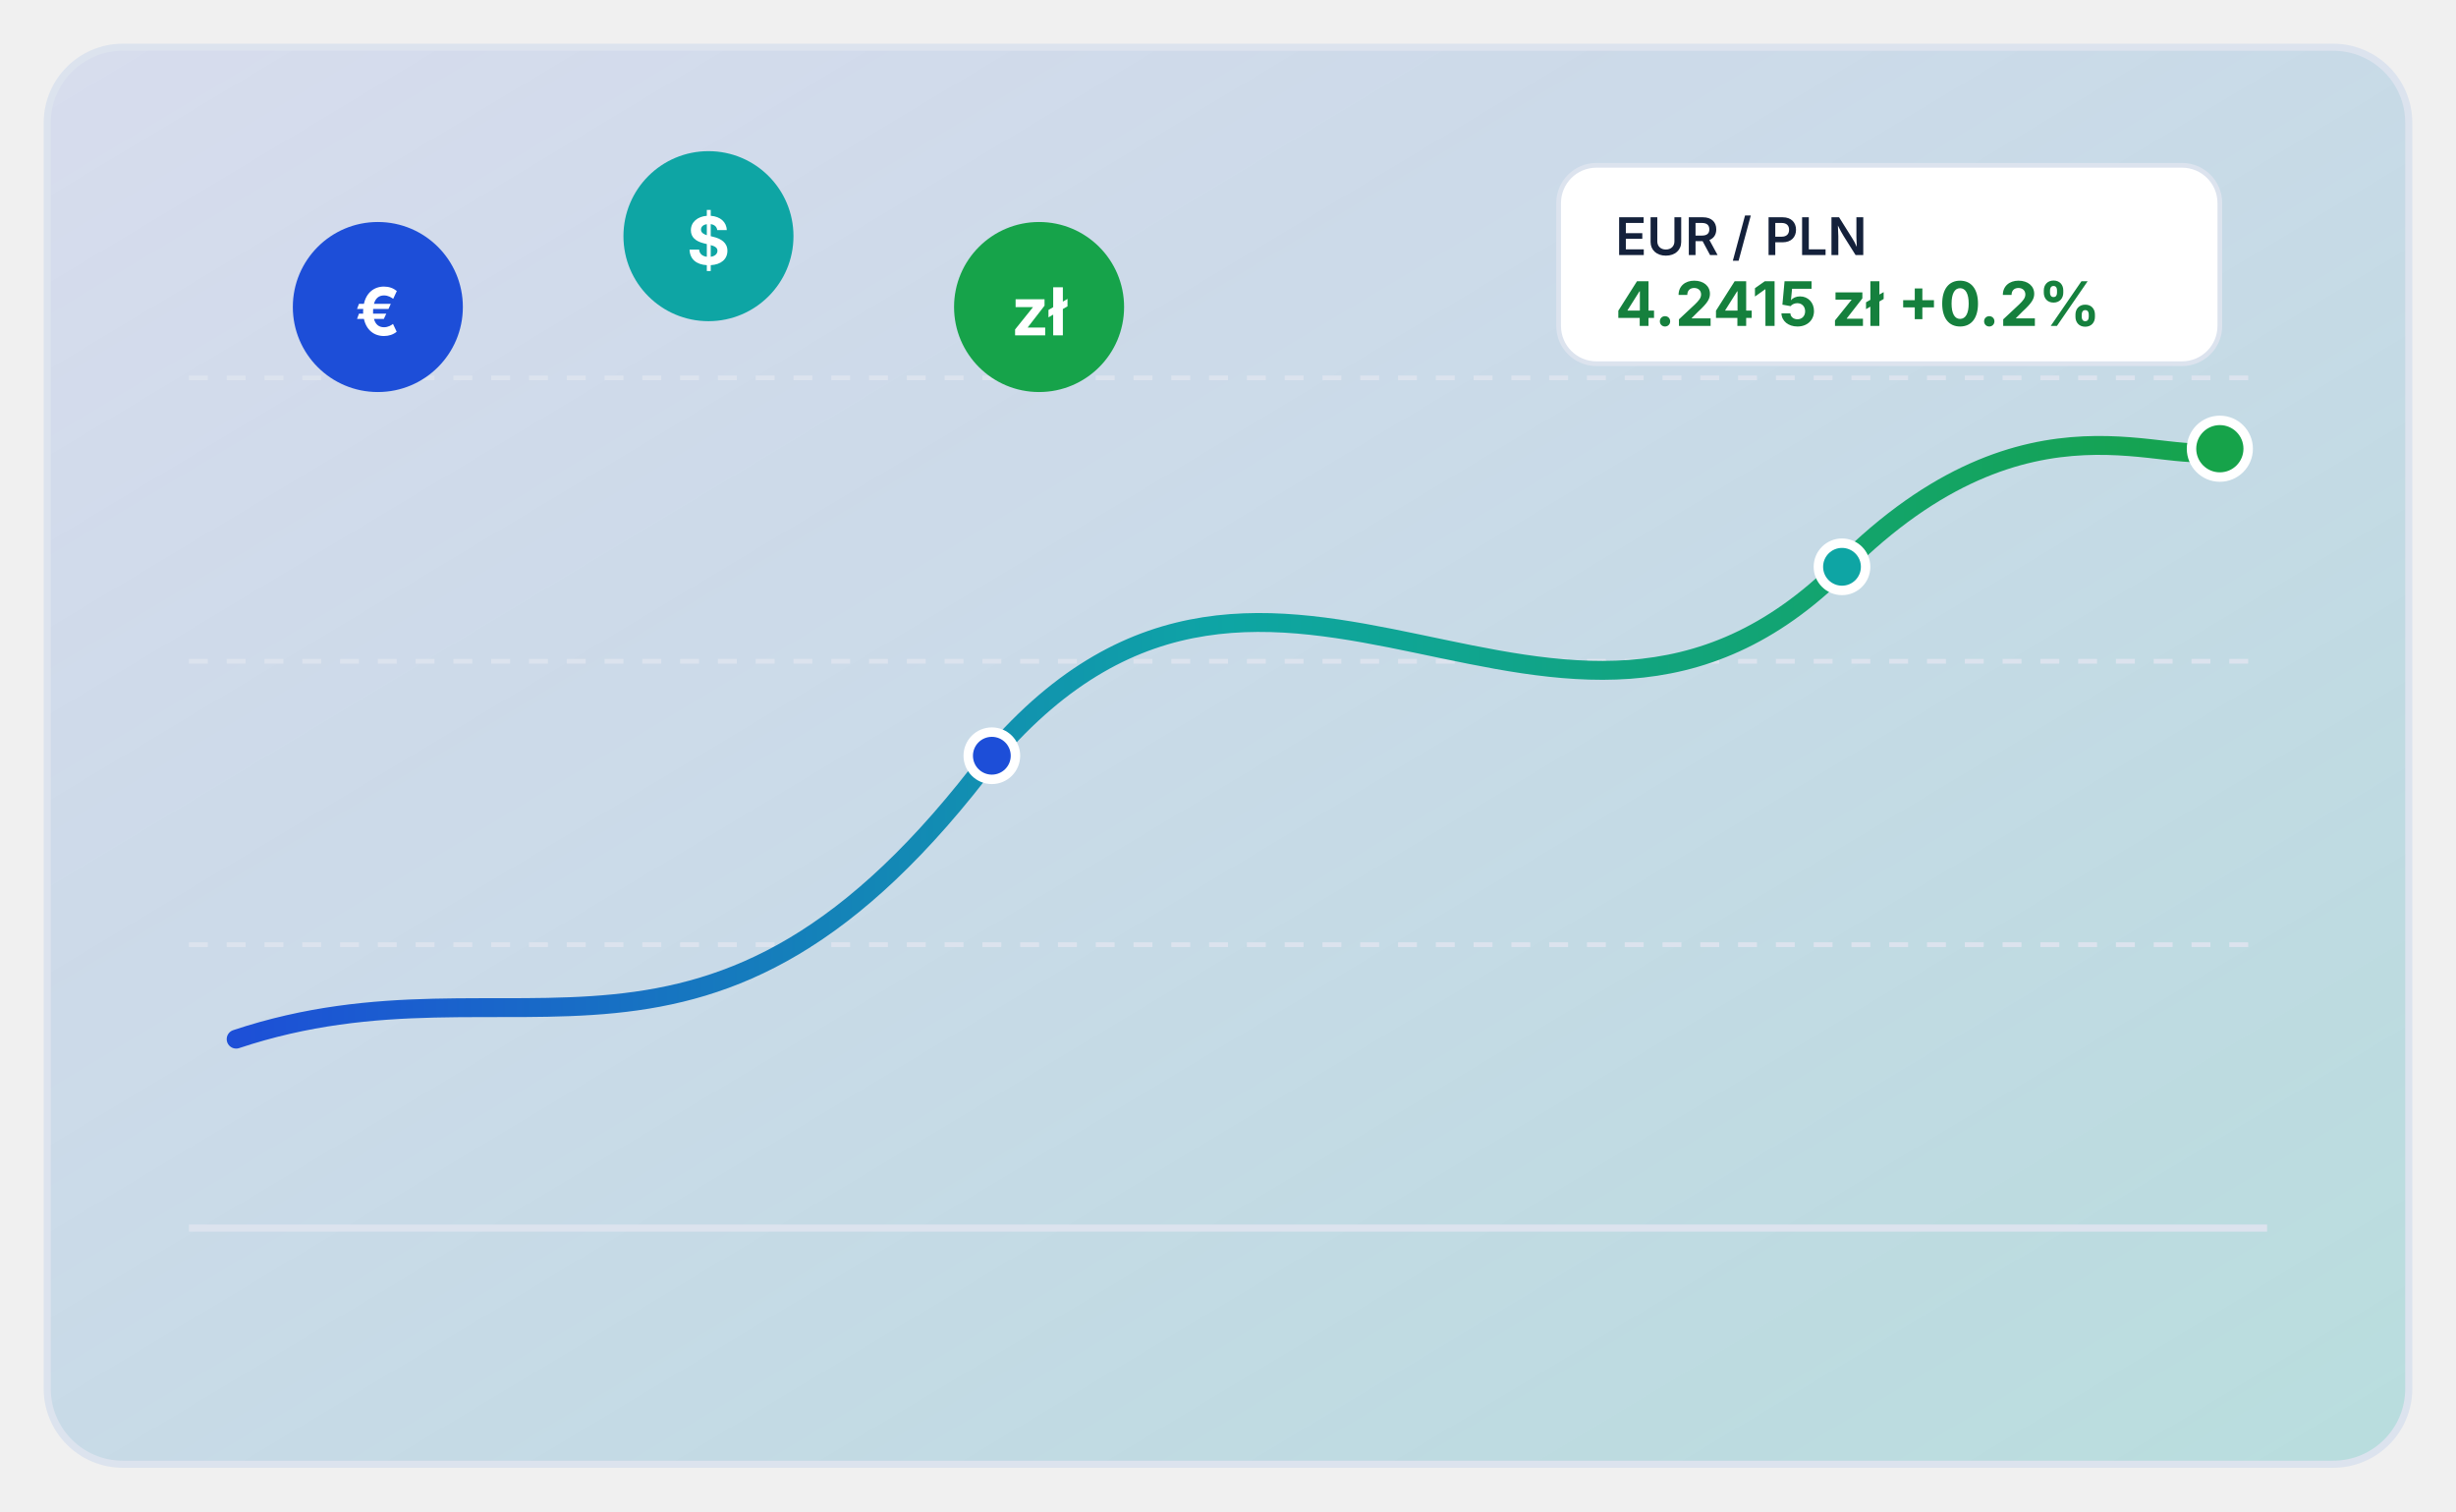
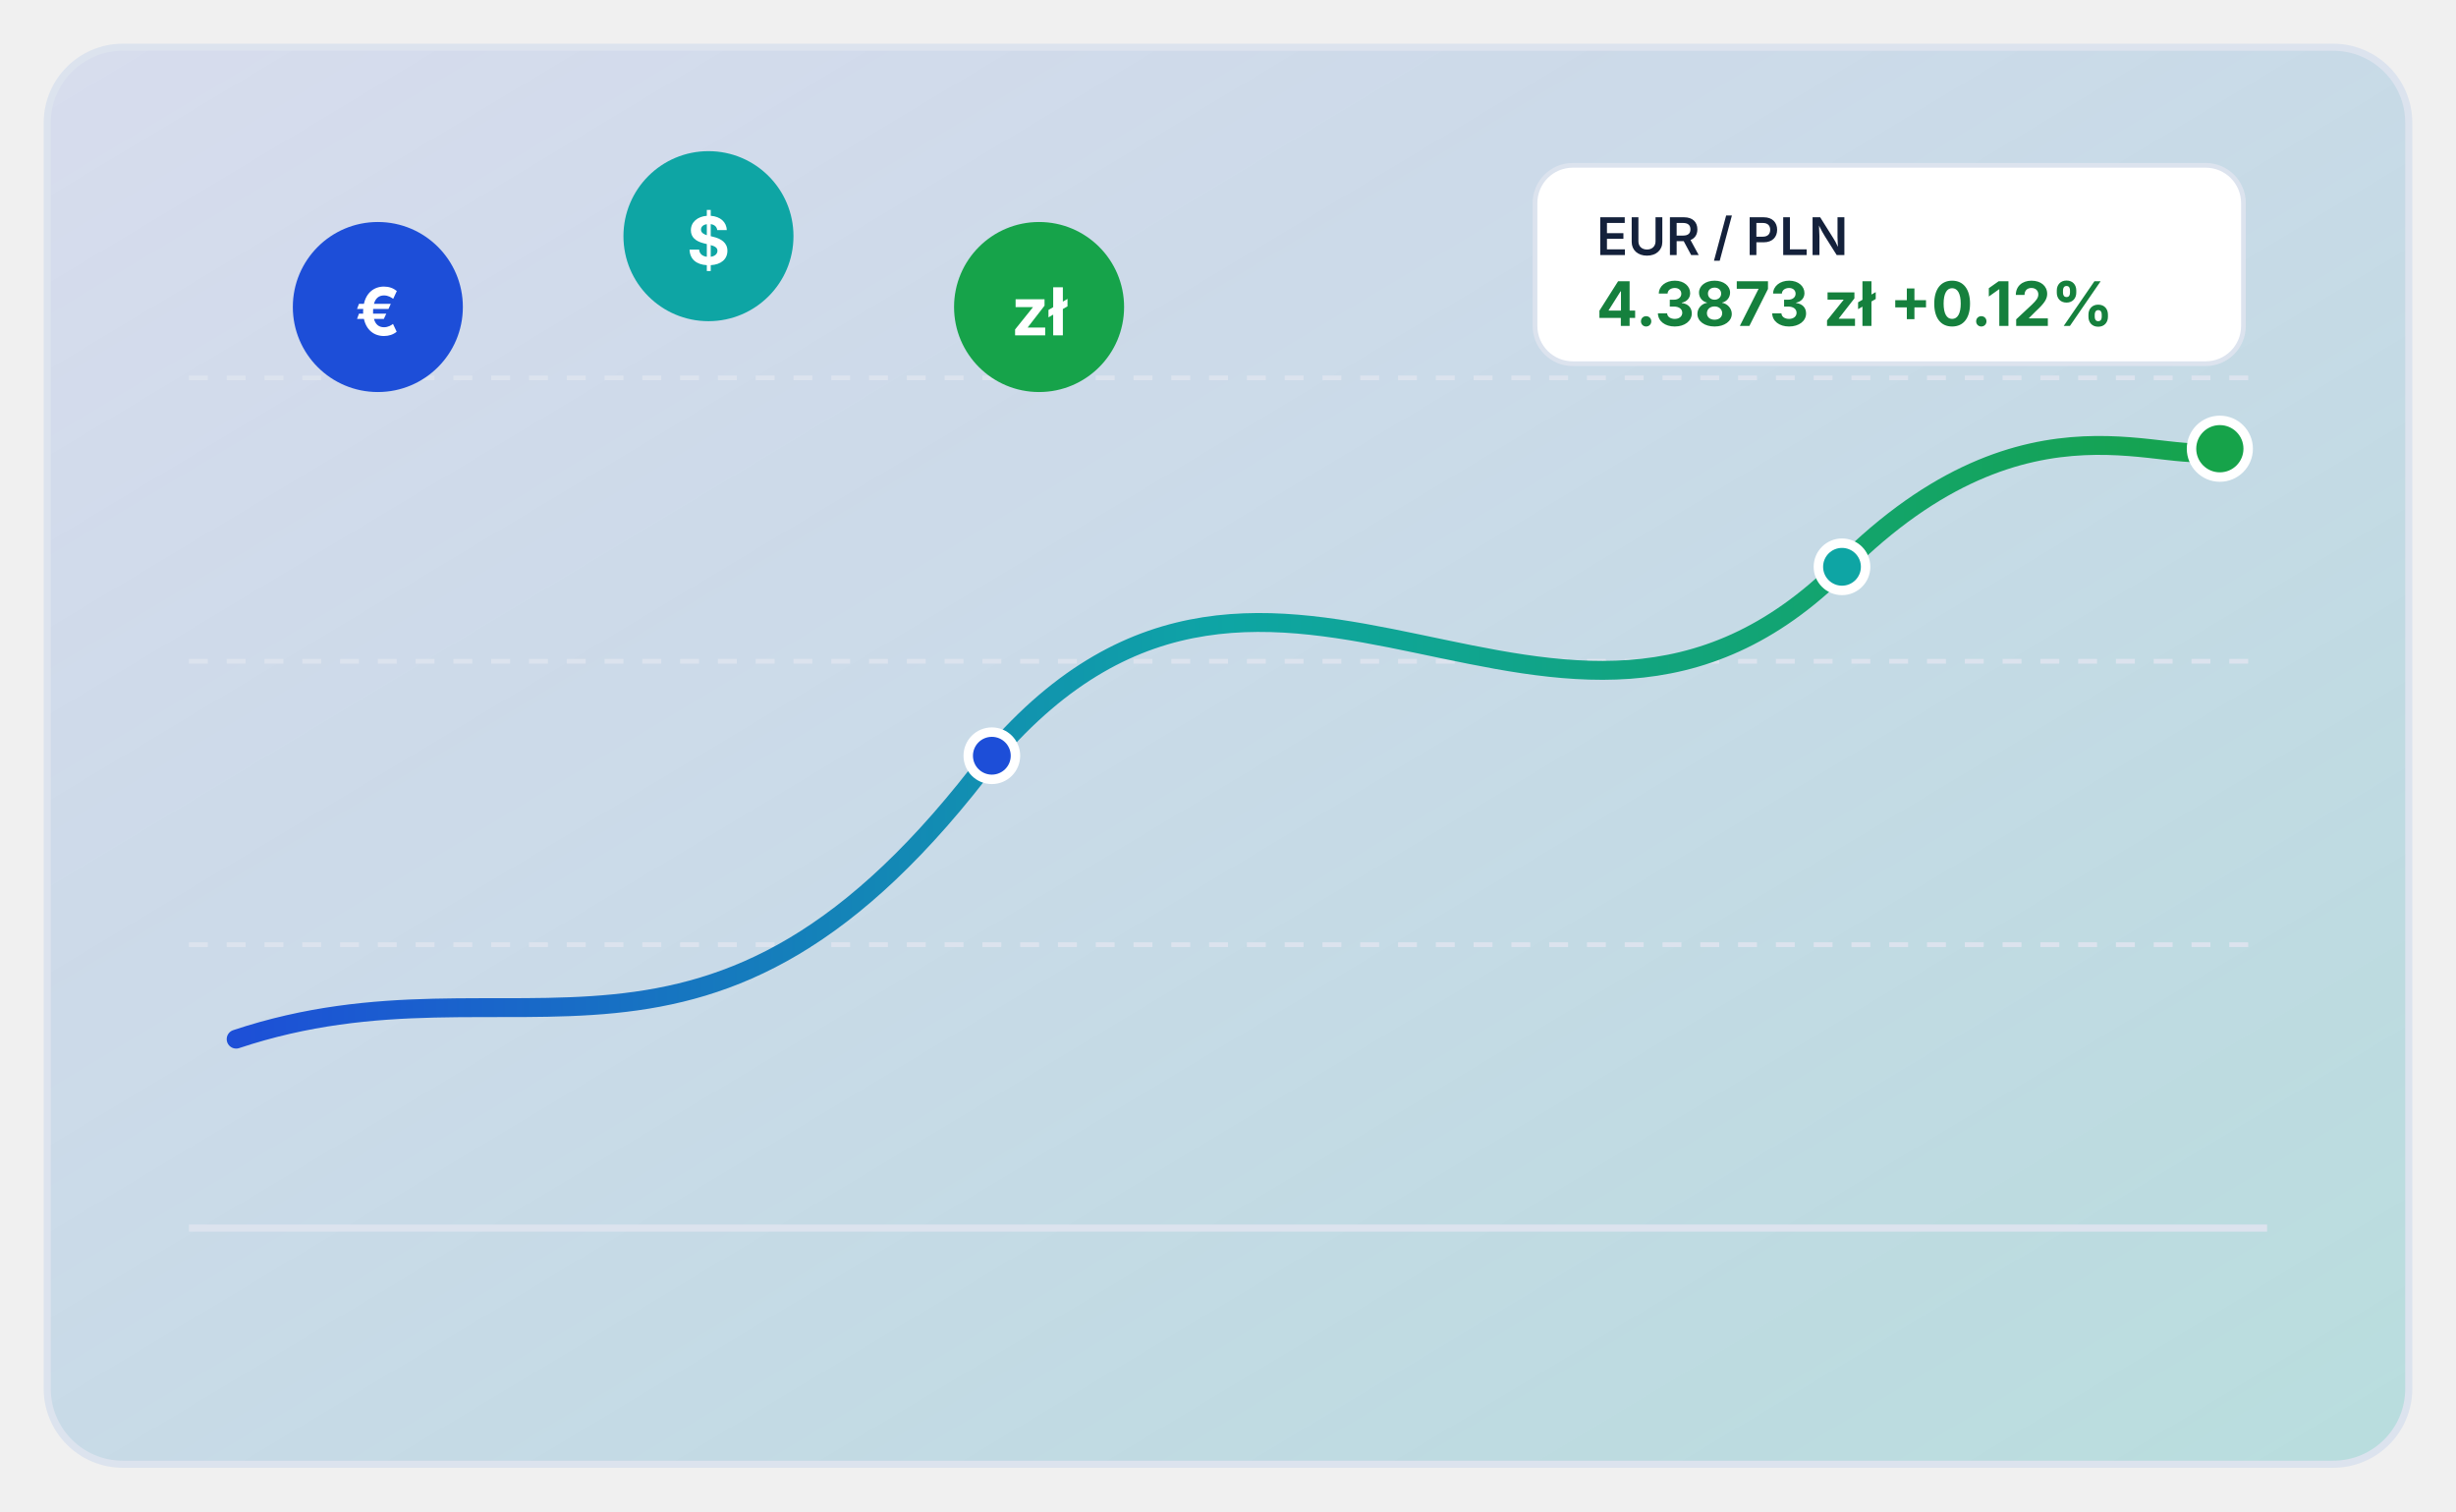
<svg xmlns="http://www.w3.org/2000/svg" viewBox="0 0 520 320" width="520" height="320" fill="none">
  <defs>
    <linearGradient id="g1" x1="0%" y1="0%" x2="100%" y2="100%">
      <stop offset="0%" stop-color="#1d4ed8" stop-opacity="0.12" />
      <stop offset="100%" stop-color="#0ea5a4" stop-opacity="0.25" />
    </linearGradient>
    <linearGradient id="lineGrad" x1="0%" y1="0%" x2="100%" y2="0%">
      <stop offset="0%" stop-color="#1d4ed8" />
      <stop offset="50%" stop-color="#0ea5a4" />
      <stop offset="100%" stop-color="#16a34a" />
    </linearGradient>
  </defs>
  <rect x="10" y="10" width="500" height="300" rx="16" fill="url(#g1)" stroke="#dce3ee" stroke-width="1.5" />
  <line x1="40" y1="80" x2="480" y2="80" stroke="#dce3ee" stroke-dasharray="4 4" stroke-width="1" />
  <line x1="40" y1="140" x2="480" y2="140" stroke="#dce3ee" stroke-dasharray="4 4" stroke-width="1" />
  <line x1="40" y1="200" x2="480" y2="200" stroke="#dce3ee" stroke-dasharray="4 4" stroke-width="1" />
  <line x1="40" y1="260" x2="480" y2="260" stroke="#dce3ee" stroke-width="1.5" />
  <path d="M50 220 C 110 200, 150 240, 210 160 C 270 90, 330 180, 390 120 C 430 80, 460 100, 470 95" stroke="url(#lineGrad)" stroke-width="4" stroke-linecap="round" fill="none" />
  <circle cx="210" cy="160" r="5" fill="#1d4ed8" stroke="#ffffff" stroke-width="2" />
  <circle cx="390" cy="120" r="5" fill="#0ea5a4" stroke="#ffffff" stroke-width="2" />
  <circle cx="470" cy="95" r="6" fill="#16a34a" stroke="#ffffff" stroke-width="2" />
  <g transform="translate(60, 45)">
    <circle cx="20" cy="20" r="18" fill="#1d4ed8" />
    <text x="20" y="26" font-family="'Inter', system-ui, sans-serif" font-size="14" font-weight="700" fill="#ffffff" text-anchor="middle">€</text>
  </g>
  <g transform="translate(130, 30)">
    <circle cx="20" cy="20" r="18" fill="#0ea5a4" />
    <text x="20" y="26" font-family="'Inter', system-ui, sans-serif" font-size="14" font-weight="700" fill="#ffffff" text-anchor="middle">$</text>
  </g>
  <g transform="translate(200, 45)">
    <circle cx="20" cy="20" r="18" fill="#16a34a" />
    <text x="20" y="26" font-family="'Inter', system-ui, sans-serif" font-size="14" font-weight="700" fill="#ffffff" text-anchor="middle">zł</text>
  </g>
-   <rect x="330" y="35" width="140" height="42" rx="8" fill="#ffffff" stroke="#dce3ee" stroke-width="1" />
-   <text x="342" y="54" font-family="'Inter', system-ui, sans-serif" font-size="11" font-weight="600" fill="#14213b">EUR / PLN</text>
-   <text x="342" y="69" font-family="'Inter', system-ui, sans-serif" font-size="13" font-weight="700" fill="#15803d">4.2415 zł  +0.2%</text>
+   <rect x="325" y="35" width="150" height="42" rx="8" fill="#ffffff" stroke="#dce3ee" stroke-width="1" />
+   <text x="338" y="54" font-family="'Inter', system-ui, sans-serif" font-size="11" font-weight="600" fill="#14213b">EUR / PLN</text>
+   <text x="338" y="69" font-family="'Inter', system-ui, sans-serif" font-size="13" font-weight="700" fill="#15803d">4.3873 zł  +0.12%</text>
</svg>
